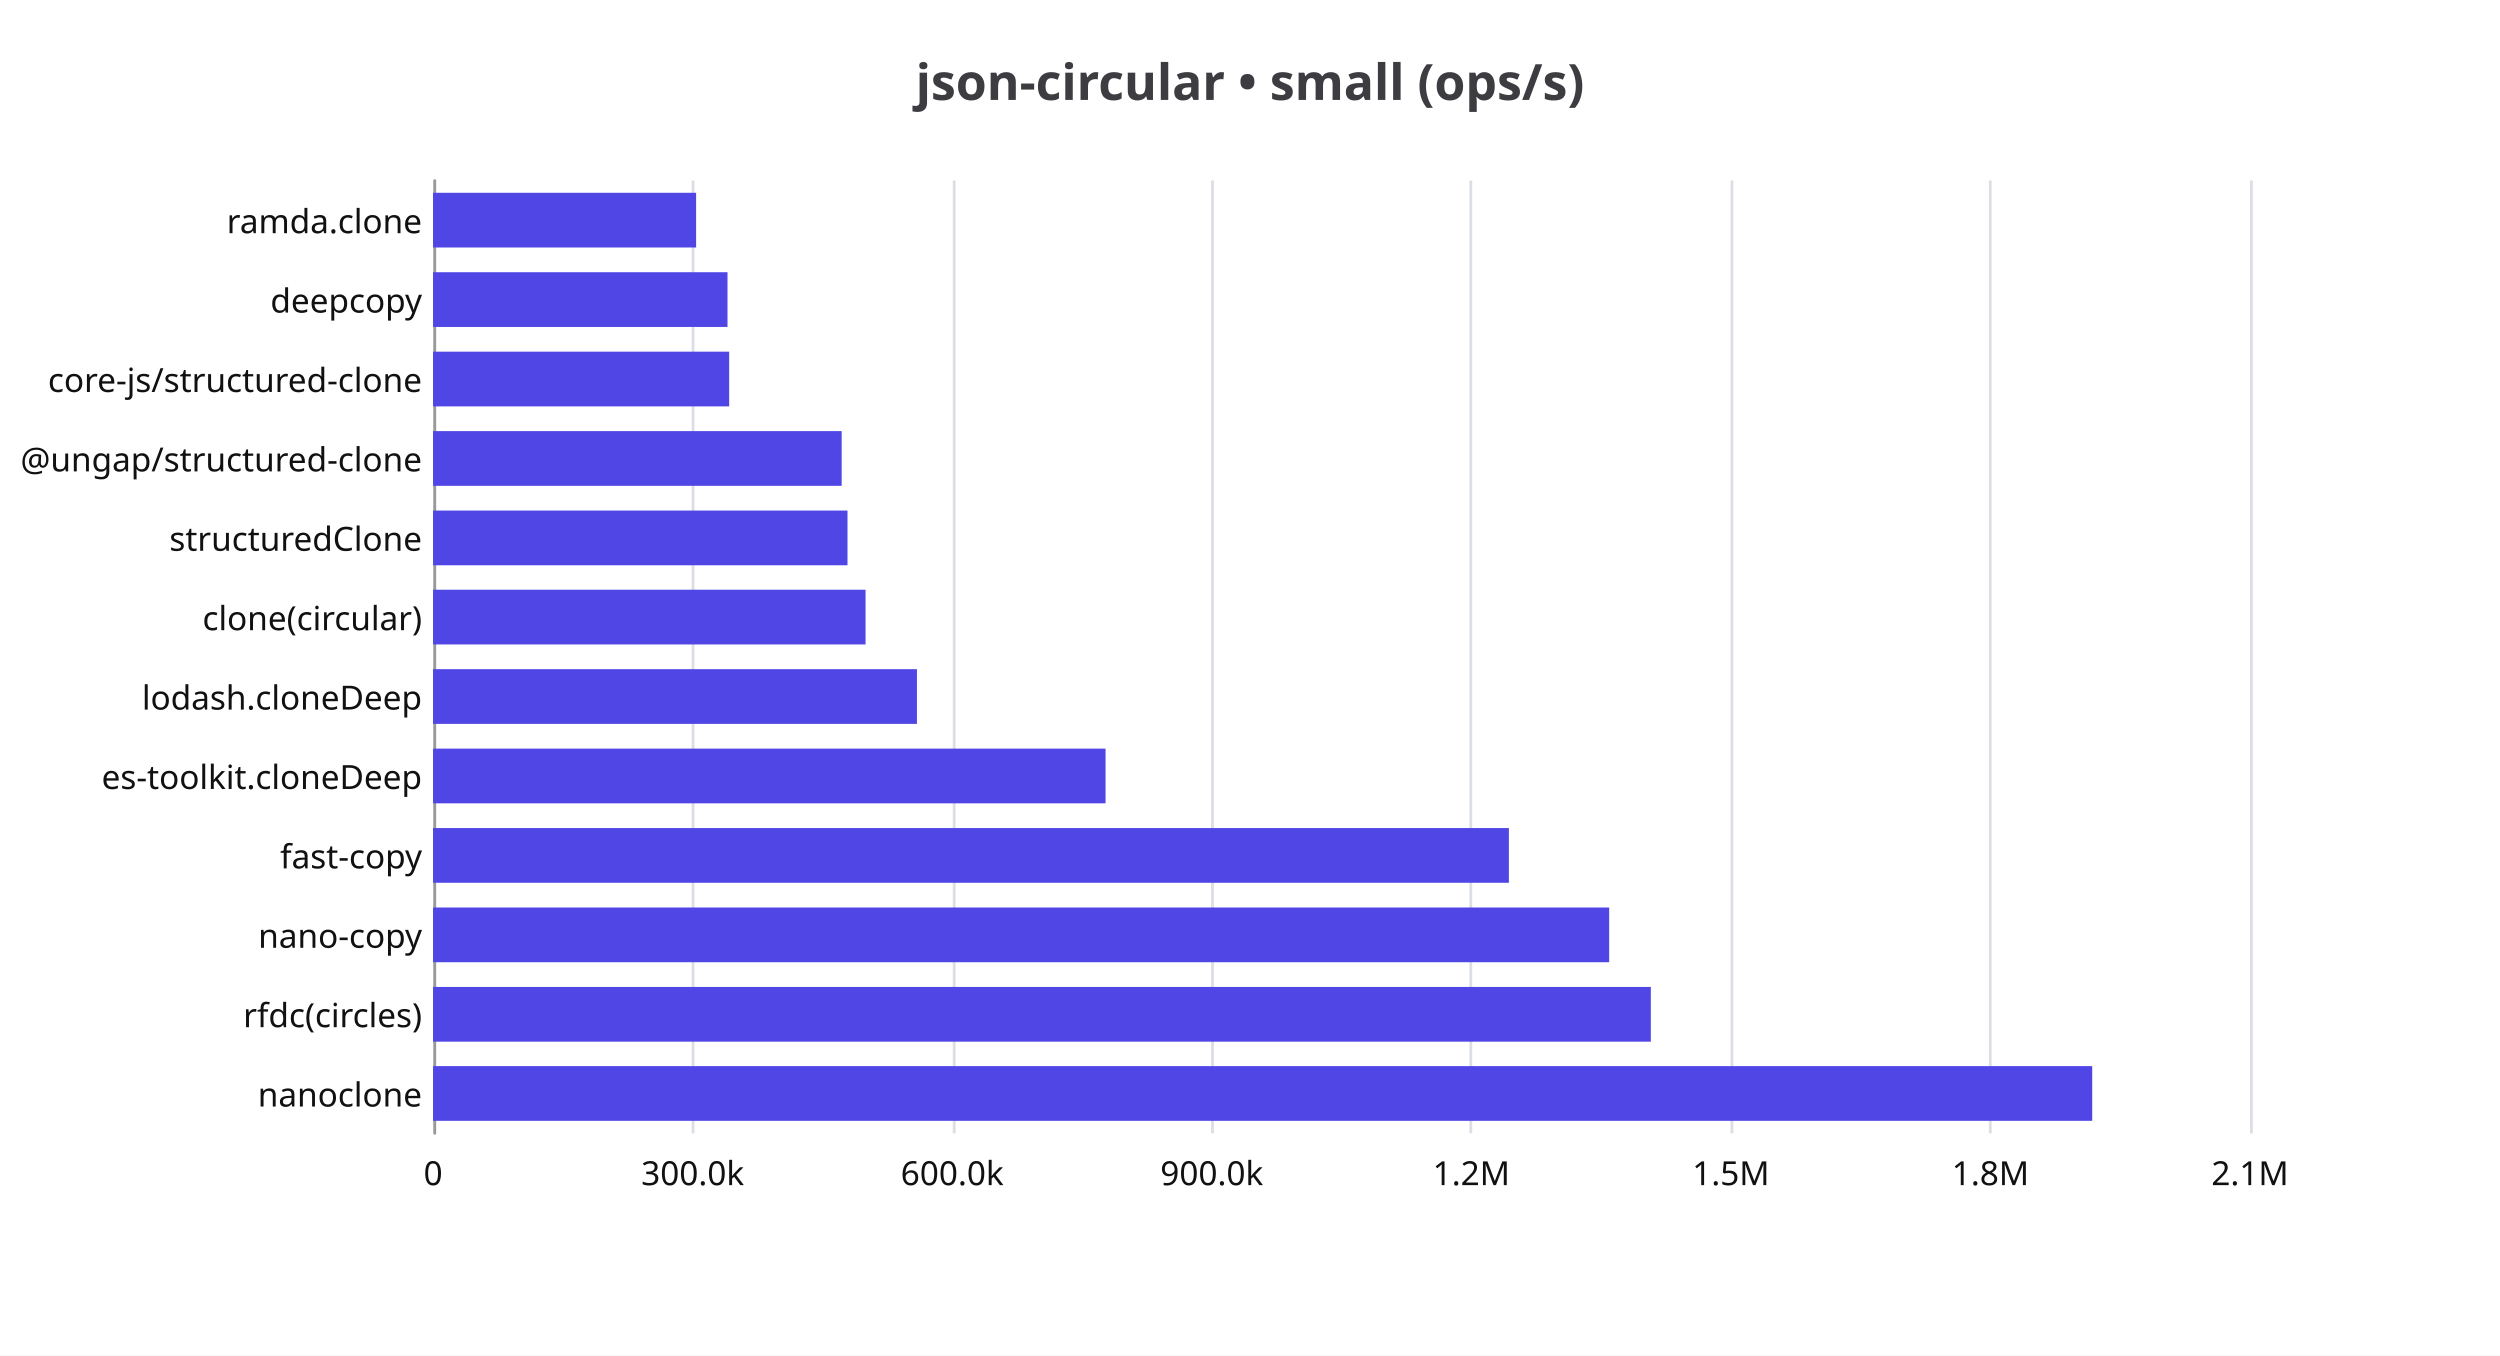
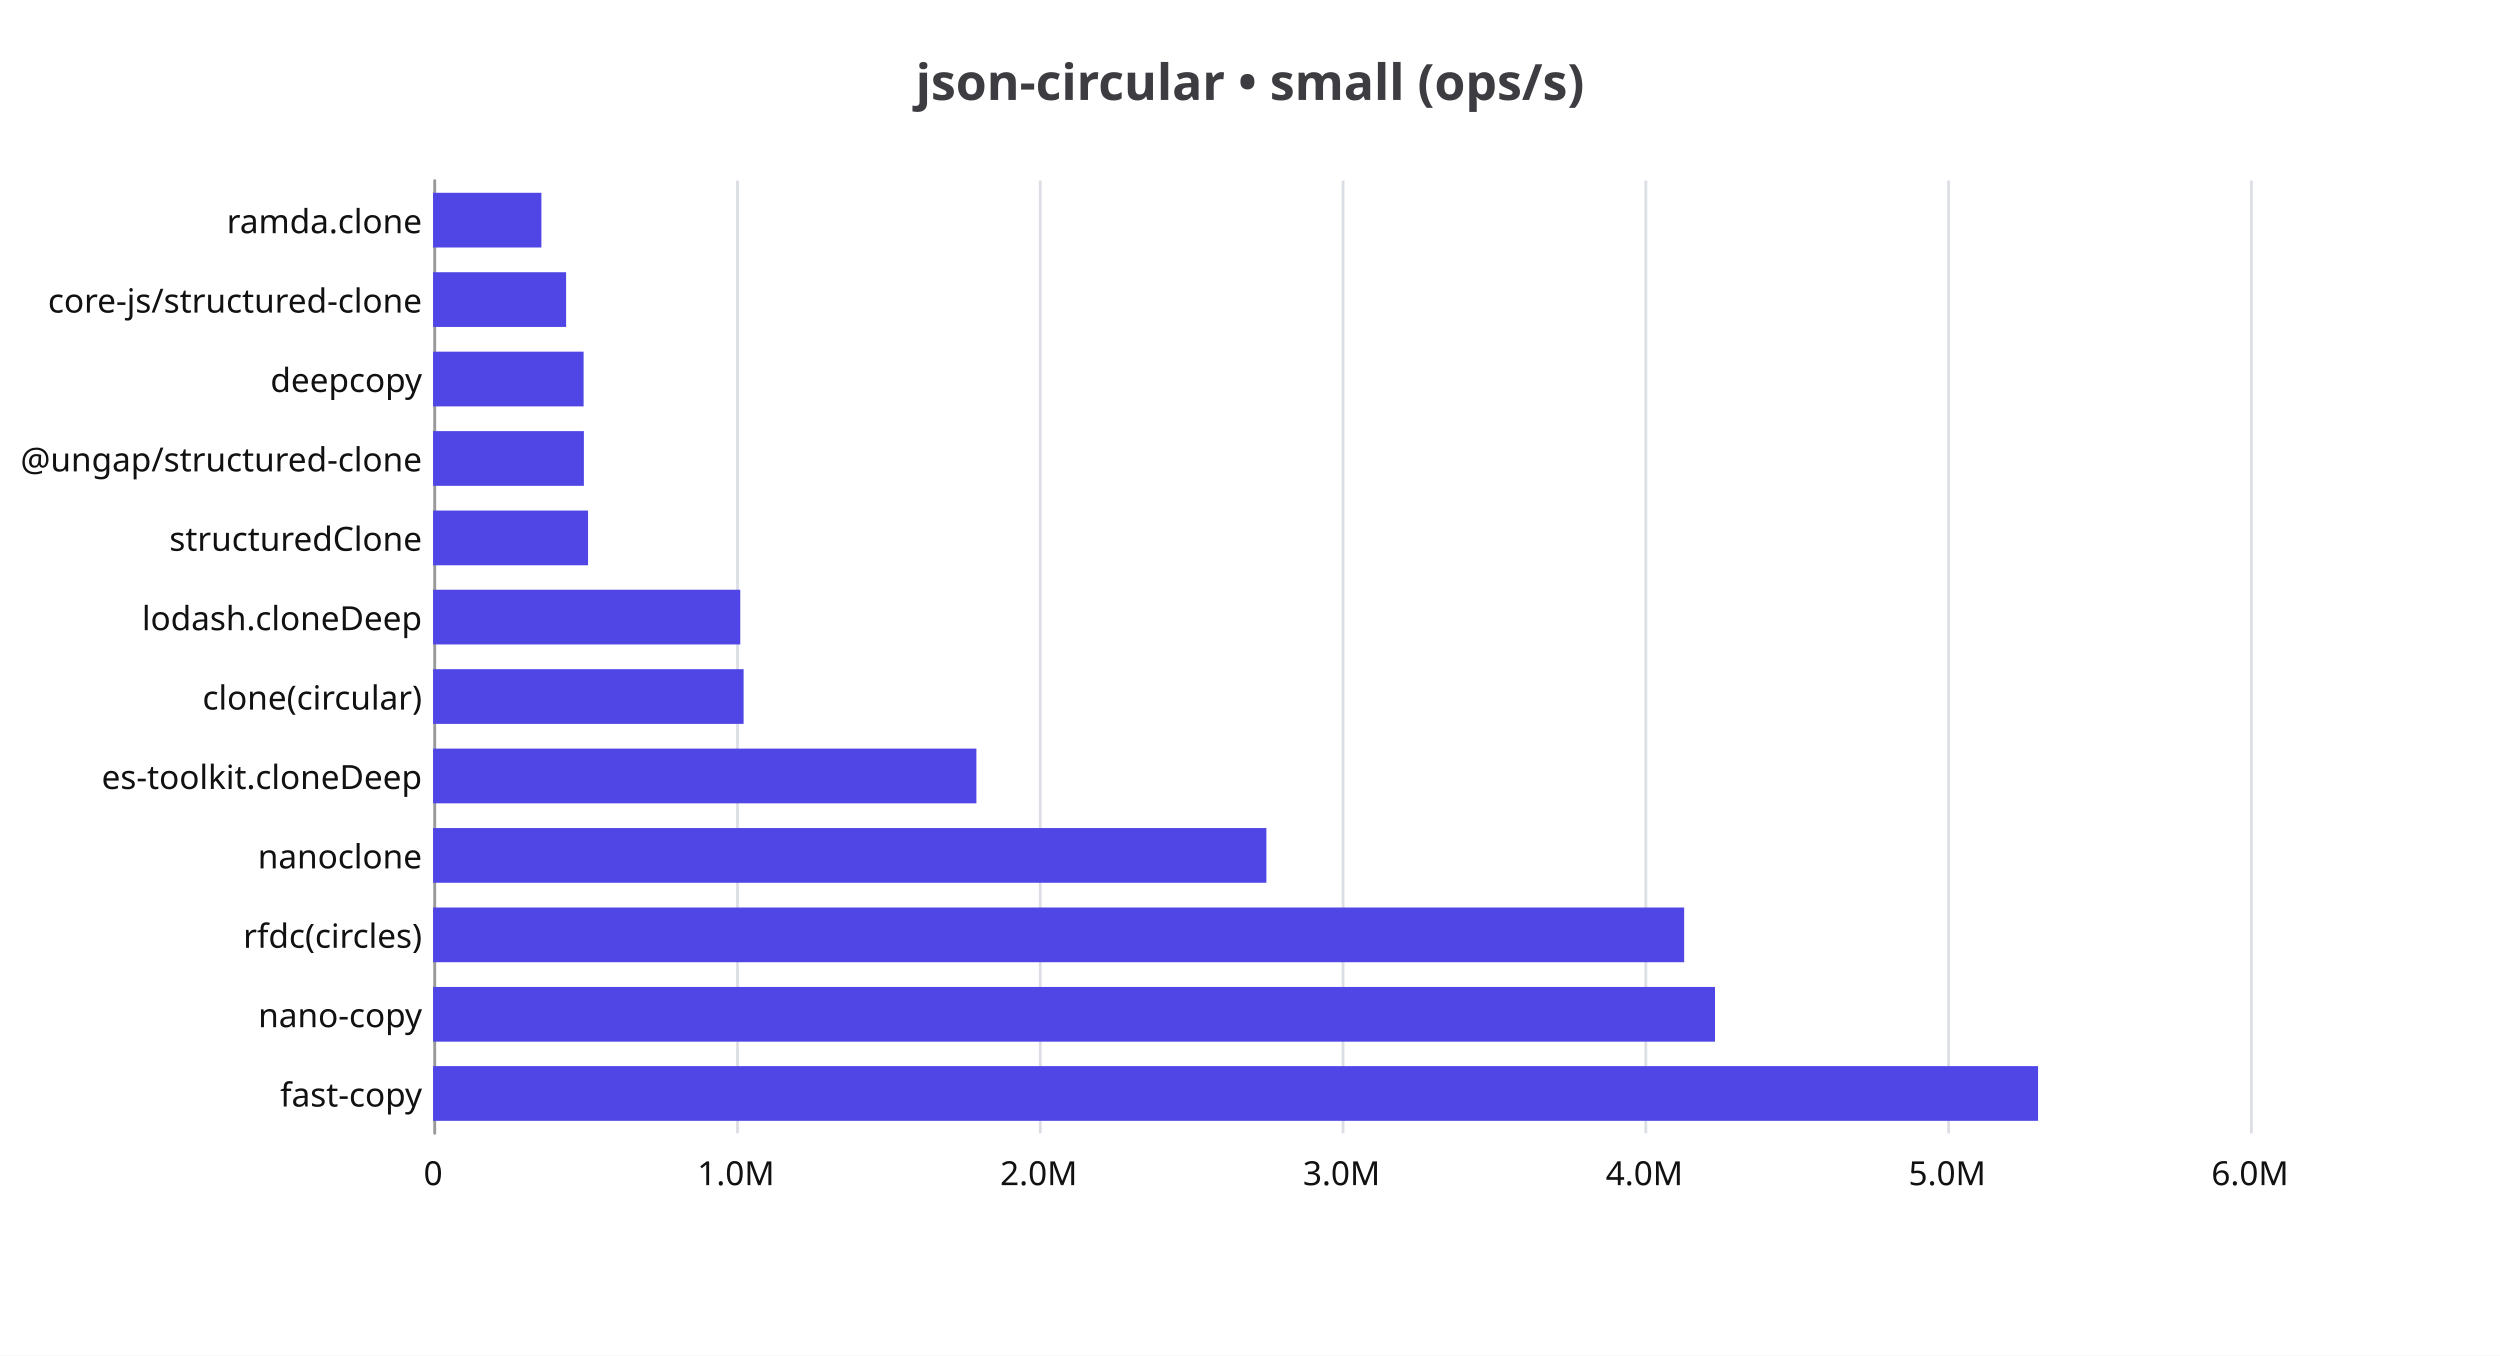
<svg xmlns="http://www.w3.org/2000/svg" width="900" height="488" version="1.1" baseProfile="full" viewBox="0 0 900 488">
  <rect width="900" height="488" x="0" y="0" fill="#ffffff" />
  <path d="M156.5 65L156.5 408" fill="none" pointer-events="visible" stroke="#dbdee4" class="zr2-cls-4" />
-   <path d="M249.5 65L249.5 408" fill="none" pointer-events="visible" stroke="#dbdee4" class="zr2-cls-4" />
-   <path d="M343.5 65L343.5 408" fill="none" pointer-events="visible" stroke="#dbdee4" class="zr2-cls-4" />
-   <path d="M436.5 65L436.5 408" fill="none" pointer-events="visible" stroke="#dbdee4" class="zr2-cls-4" />
-   <path d="M529.5 65L529.5 408" fill="none" pointer-events="visible" stroke="#dbdee4" class="zr2-cls-4" />
-   <path d="M623.5 65L623.5 408" fill="none" pointer-events="visible" stroke="#dbdee4" class="zr2-cls-4" />
-   <path d="M716.5 65L716.5 408" fill="none" pointer-events="visible" stroke="#dbdee4" class="zr2-cls-4" />
+   <path d="M265.5 65L265.5 408" fill="none" pointer-events="visible" stroke="#dbdee4" class="zr2-cls-4" />
+   <path d="M374.5 65L374.5 408" fill="none" pointer-events="visible" stroke="#dbdee4" class="zr2-cls-4" />
+   <path d="M483.5 65L483.5 408" fill="none" pointer-events="visible" stroke="#dbdee4" class="zr2-cls-4" />
+   <path d="M592.5 65L592.5 408" fill="none" pointer-events="visible" stroke="#dbdee4" class="zr2-cls-4" />
+   <path d="M701.5 65L701.5 408" fill="none" pointer-events="visible" stroke="#dbdee4" class="zr2-cls-4" />
  <path d="M810.5 65L810.5 408" fill="none" pointer-events="visible" stroke="#dbdee4" class="zr2-cls-4" />
  <path d="M156.5 408L156.5 65" fill="none" pointer-events="visible" stroke="#999" stroke-linecap="round" class="zr2-cls-4" />
-   <text dominant-baseline="central" text-anchor="end" style="font-size:12px;font-family:Microsoft YaHei;" xml:space="preserve" transform="translate(151.92 393.7083)" fill="#111">    nanoclone</text>
-   <text dominant-baseline="central" text-anchor="end" style="font-size:12px;font-family:Microsoft YaHei;" xml:space="preserve" transform="translate(151.92 365.125)" fill="#111">    rfdc(circles)</text>
-   <text dominant-baseline="central" text-anchor="end" style="font-size:12px;font-family:Microsoft YaHei;" xml:space="preserve" transform="translate(151.92 336.5417)" fill="#111">    nano-copy</text>
-   <text dominant-baseline="central" text-anchor="end" style="font-size:12px;font-family:Microsoft YaHei;" xml:space="preserve" transform="translate(151.92 307.9583)" fill="#111">    fast-copy</text>
+   <text dominant-baseline="central" text-anchor="end" style="font-size:12px;font-family:Microsoft YaHei;" xml:space="preserve" transform="translate(151.92 393.7083)" fill="#111">    fast-copy</text>
+   <text dominant-baseline="central" text-anchor="end" style="font-size:12px;font-family:Microsoft YaHei;" xml:space="preserve" transform="translate(151.92 365.125)" fill="#111">    nano-copy</text>
+   <text dominant-baseline="central" text-anchor="end" style="font-size:12px;font-family:Microsoft YaHei;" xml:space="preserve" transform="translate(151.92 336.5417)" fill="#111">    rfdc(circles)</text>
+   <text dominant-baseline="central" text-anchor="end" style="font-size:12px;font-family:Microsoft YaHei;" xml:space="preserve" transform="translate(151.92 307.9583)" fill="#111">    nanoclone</text>
  <text dominant-baseline="central" text-anchor="end" style="font-size:12px;font-family:Microsoft YaHei;" xml:space="preserve" transform="translate(151.92 279.375)" fill="#111">    es-toolkit.cloneDeep</text>
-   <text dominant-baseline="central" text-anchor="end" style="font-size:12px;font-family:Microsoft YaHei;" xml:space="preserve" transform="translate(151.92 250.7917)" fill="#111">    lodash.cloneDeep</text>
-   <text dominant-baseline="central" text-anchor="end" style="font-size:12px;font-family:Microsoft YaHei;" xml:space="preserve" transform="translate(151.92 222.2083)" fill="#111">    clone(circular)</text>
+   <text dominant-baseline="central" text-anchor="end" style="font-size:12px;font-family:Microsoft YaHei;" xml:space="preserve" transform="translate(151.92 250.7917)" fill="#111">    clone(circular)</text>
+   <text dominant-baseline="central" text-anchor="end" style="font-size:12px;font-family:Microsoft YaHei;" xml:space="preserve" transform="translate(151.92 222.2083)" fill="#111">    lodash.cloneDeep</text>
  <text dominant-baseline="central" text-anchor="end" style="font-size:12px;font-family:Microsoft YaHei;" xml:space="preserve" transform="translate(151.92 193.625)" fill="#111">    structuredClone</text>
  <text dominant-baseline="central" text-anchor="end" style="font-size:12px;font-family:Microsoft YaHei;" xml:space="preserve" transform="translate(151.92 165.0417)" fill="#111">    @ungap/structured-clone</text>
-   <text dominant-baseline="central" text-anchor="end" style="font-size:12px;font-family:Microsoft YaHei;" xml:space="preserve" transform="translate(151.92 136.4583)" fill="#111">    core-js/structured-clone</text>
-   <text dominant-baseline="central" text-anchor="end" style="font-size:12px;font-family:Microsoft YaHei;" xml:space="preserve" transform="translate(151.92 107.875)" fill="#111">    deepcopy</text>
+   <text dominant-baseline="central" text-anchor="end" style="font-size:12px;font-family:Microsoft YaHei;" xml:space="preserve" transform="translate(151.92 136.4583)" fill="#111">    deepcopy</text>
+   <text dominant-baseline="central" text-anchor="end" style="font-size:12px;font-family:Microsoft YaHei;" xml:space="preserve" transform="translate(151.92 107.875)" fill="#111">    core-js/structured-clone</text>
  <text dominant-baseline="central" text-anchor="end" style="font-size:12px;font-family:Microsoft YaHei;" xml:space="preserve" transform="translate(151.92 79.2917)" fill="#111">    ramda.clone</text>
  <text dominant-baseline="central" text-anchor="middle" style="font-size:12px;font-family:Microsoft YaHei;" y="6" transform="translate(155.92 416)" fill="#111">0</text>
-   <text dominant-baseline="central" text-anchor="middle" style="font-size:12px;font-family:Microsoft YaHei;" y="6" transform="translate(249.36 416)" fill="#111">300.0k</text>
-   <text dominant-baseline="central" text-anchor="middle" style="font-size:12px;font-family:Microsoft YaHei;" y="6" transform="translate(342.8 416)" fill="#111">600.0k</text>
-   <text dominant-baseline="central" text-anchor="middle" style="font-size:12px;font-family:Microsoft YaHei;" y="6" transform="translate(436.24 416)" fill="#111">900.0k</text>
-   <text dominant-baseline="central" text-anchor="middle" style="font-size:12px;font-family:Microsoft YaHei;" y="6" transform="translate(529.68 416)" fill="#111">1.2M</text>
-   <text dominant-baseline="central" text-anchor="middle" style="font-size:12px;font-family:Microsoft YaHei;" y="6" transform="translate(623.12 416)" fill="#111">1.5M</text>
-   <text dominant-baseline="central" text-anchor="middle" style="font-size:12px;font-family:Microsoft YaHei;" y="6" transform="translate(716.56 416)" fill="#111">1.8M</text>
-   <text dominant-baseline="central" text-anchor="middle" style="font-size:12px;font-family:Microsoft YaHei;" y="6" transform="translate(810 416)" fill="#111">2.1M</text>
-   <path d="M155.9 383.8l597.3 0l0 19.7l-597.3 0Z" fill="#4F46E5" ecmeta_series_index="0" ecmeta_data_index="0" ecmeta_ssr_type="chart" class="zr2-cls-5" />
-   <path d="M155.9 355.3l438.4 0l0 19.7l-438.4 0Z" fill="#4F46E5" ecmeta_series_index="0" ecmeta_data_index="1" ecmeta_ssr_type="chart" class="zr2-cls-5" />
-   <path d="M155.9 326.7l423.4 0l0 19.7l-423.4 0Z" fill="#4F46E5" ecmeta_series_index="0" ecmeta_data_index="2" ecmeta_ssr_type="chart" class="zr2-cls-5" />
-   <path d="M155.9 298.1l387.3 0l0 19.7l-387.3 0Z" fill="#4F46E5" ecmeta_series_index="0" ecmeta_data_index="3" ecmeta_ssr_type="chart" class="zr2-cls-5" />
-   <path d="M155.9 269.5l242.1 0l0 19.7l-242.1 0Z" fill="#4F46E5" ecmeta_series_index="0" ecmeta_data_index="4" ecmeta_ssr_type="chart" class="zr2-cls-5" />
-   <path d="M155.9 240.9l174.2 0l0 19.7l-174.2 0Z" fill="#4F46E5" ecmeta_series_index="0" ecmeta_data_index="5" ecmeta_ssr_type="chart" class="zr2-cls-5" />
-   <path d="M155.9 212.3l155.7 0l0 19.7l-155.7 0Z" fill="#4F46E5" ecmeta_series_index="0" ecmeta_data_index="6" ecmeta_ssr_type="chart" class="zr2-cls-5" />
-   <path d="M155.9 183.8l149.2 0l0 19.7l-149.2 0Z" fill="#4F46E5" ecmeta_series_index="0" ecmeta_data_index="7" ecmeta_ssr_type="chart" class="zr2-cls-5" />
-   <path d="M155.9 155.2l147.1 0l0 19.7l-147.1 0Z" fill="#4F46E5" ecmeta_series_index="0" ecmeta_data_index="8" ecmeta_ssr_type="chart" class="zr2-cls-5" />
-   <path d="M155.9 126.6l106.6 0l0 19.7l-106.6 0Z" fill="#4F46E5" ecmeta_series_index="0" ecmeta_data_index="9" ecmeta_ssr_type="chart" class="zr2-cls-5" />
-   <path d="M155.9 98l106 0l0 19.7l-106 0Z" fill="#4F46E5" ecmeta_series_index="0" ecmeta_data_index="10" ecmeta_ssr_type="chart" class="zr2-cls-5" />
-   <path d="M155.9 69.4l94.7 0l0 19.7l-94.7 0Z" fill="#4F46E5" ecmeta_series_index="0" ecmeta_data_index="11" ecmeta_ssr_type="chart" class="zr2-cls-5" />
+   <text dominant-baseline="central" text-anchor="middle" style="font-size:12px;font-family:Microsoft YaHei;" y="6" transform="translate(264.9333 416)" fill="#111">1.0M</text>
+   <text dominant-baseline="central" text-anchor="middle" style="font-size:12px;font-family:Microsoft YaHei;" y="6" transform="translate(373.9467 416)" fill="#111">2.0M</text>
+   <text dominant-baseline="central" text-anchor="middle" style="font-size:12px;font-family:Microsoft YaHei;" y="6" transform="translate(482.96 416)" fill="#111">3.0M</text>
+   <text dominant-baseline="central" text-anchor="middle" style="font-size:12px;font-family:Microsoft YaHei;" y="6" transform="translate(591.9733 416)" fill="#111">4.0M</text>
+   <text dominant-baseline="central" text-anchor="middle" style="font-size:12px;font-family:Microsoft YaHei;" y="6" transform="translate(700.9867 416)" fill="#111">5.0M</text>
+   <text dominant-baseline="central" text-anchor="middle" style="font-size:12px;font-family:Microsoft YaHei;" y="6" transform="translate(810 416)" fill="#111">6.0M</text>
+   <path d="M155.9 383.8l577.8 0l0 19.7l-577.8 0Z" fill="#4F46E5" ecmeta_series_index="0" ecmeta_data_index="0" ecmeta_ssr_type="chart" class="zr2-cls-5" />
+   <path d="M155.9 355.3l461.5 0l0 19.7l-461.5 0Z" fill="#4F46E5" ecmeta_series_index="0" ecmeta_data_index="1" ecmeta_ssr_type="chart" class="zr2-cls-5" />
+   <path d="M155.9 326.7l450.4 0l0 19.7l-450.4 0Z" fill="#4F46E5" ecmeta_series_index="0" ecmeta_data_index="2" ecmeta_ssr_type="chart" class="zr2-cls-5" />
+   <path d="M155.9 298.1l300 0l0 19.7l-300 0Z" fill="#4F46E5" ecmeta_series_index="0" ecmeta_data_index="3" ecmeta_ssr_type="chart" class="zr2-cls-5" />
+   <path d="M155.9 269.5l195.6 0l0 19.7l-195.6 0Z" fill="#4F46E5" ecmeta_series_index="0" ecmeta_data_index="4" ecmeta_ssr_type="chart" class="zr2-cls-5" />
+   <path d="M155.9 240.9l111.8 0l0 19.7l-111.8 0Z" fill="#4F46E5" ecmeta_series_index="0" ecmeta_data_index="5" ecmeta_ssr_type="chart" class="zr2-cls-5" />
+   <path d="M155.9 212.3l110.6 0l0 19.7l-110.6 0Z" fill="#4F46E5" ecmeta_series_index="0" ecmeta_data_index="6" ecmeta_ssr_type="chart" class="zr2-cls-5" />
+   <path d="M155.9 183.8l55.8 0l0 19.7l-55.8 0Z" fill="#4F46E5" ecmeta_series_index="0" ecmeta_data_index="7" ecmeta_ssr_type="chart" class="zr2-cls-5" />
+   <path d="M155.9 155.2l54.3 0l0 19.7l-54.3 0Z" fill="#4F46E5" ecmeta_series_index="0" ecmeta_data_index="8" ecmeta_ssr_type="chart" class="zr2-cls-5" />
+   <path d="M155.9 126.6l54.2 0l0 19.7l-54.2 0Z" fill="#4F46E5" ecmeta_series_index="0" ecmeta_data_index="9" ecmeta_ssr_type="chart" class="zr2-cls-5" />
+   <path d="M155.9 98l47.9 0l0 19.7l-47.9 0Z" fill="#4F46E5" ecmeta_series_index="0" ecmeta_data_index="10" ecmeta_ssr_type="chart" class="zr2-cls-5" />
+   <path d="M155.9 69.4l39 0l0 19.7l-39 0Z" fill="#4F46E5" ecmeta_series_index="0" ecmeta_data_index="11" ecmeta_ssr_type="chart" class="zr2-cls-5" />
  <path d="M-118.6 -5l237.2 0l0 28l-237.2 0Z" transform="translate(450 20)" fill="rgb(0,0,0)" fill-opacity="0" stroke="#3c3c41" stroke-width="0" class="zr2-cls-4" />
  <text dominant-baseline="central" text-anchor="middle" style="font-size:18px;font-family:Microsoft YaHei;font-weight:bold;" xml:space="preserve" y="9" transform="translate(450 20)" fill="#3c3c41">json-circular • small (ops/s)</text>
  <style>
.zr2-cls-4:hover {
pointer-events:none;
}
.zr2-cls-5:hover {
cursor:pointer;
fill:rgba(86,77,251,1);
}



</style>
</svg>
